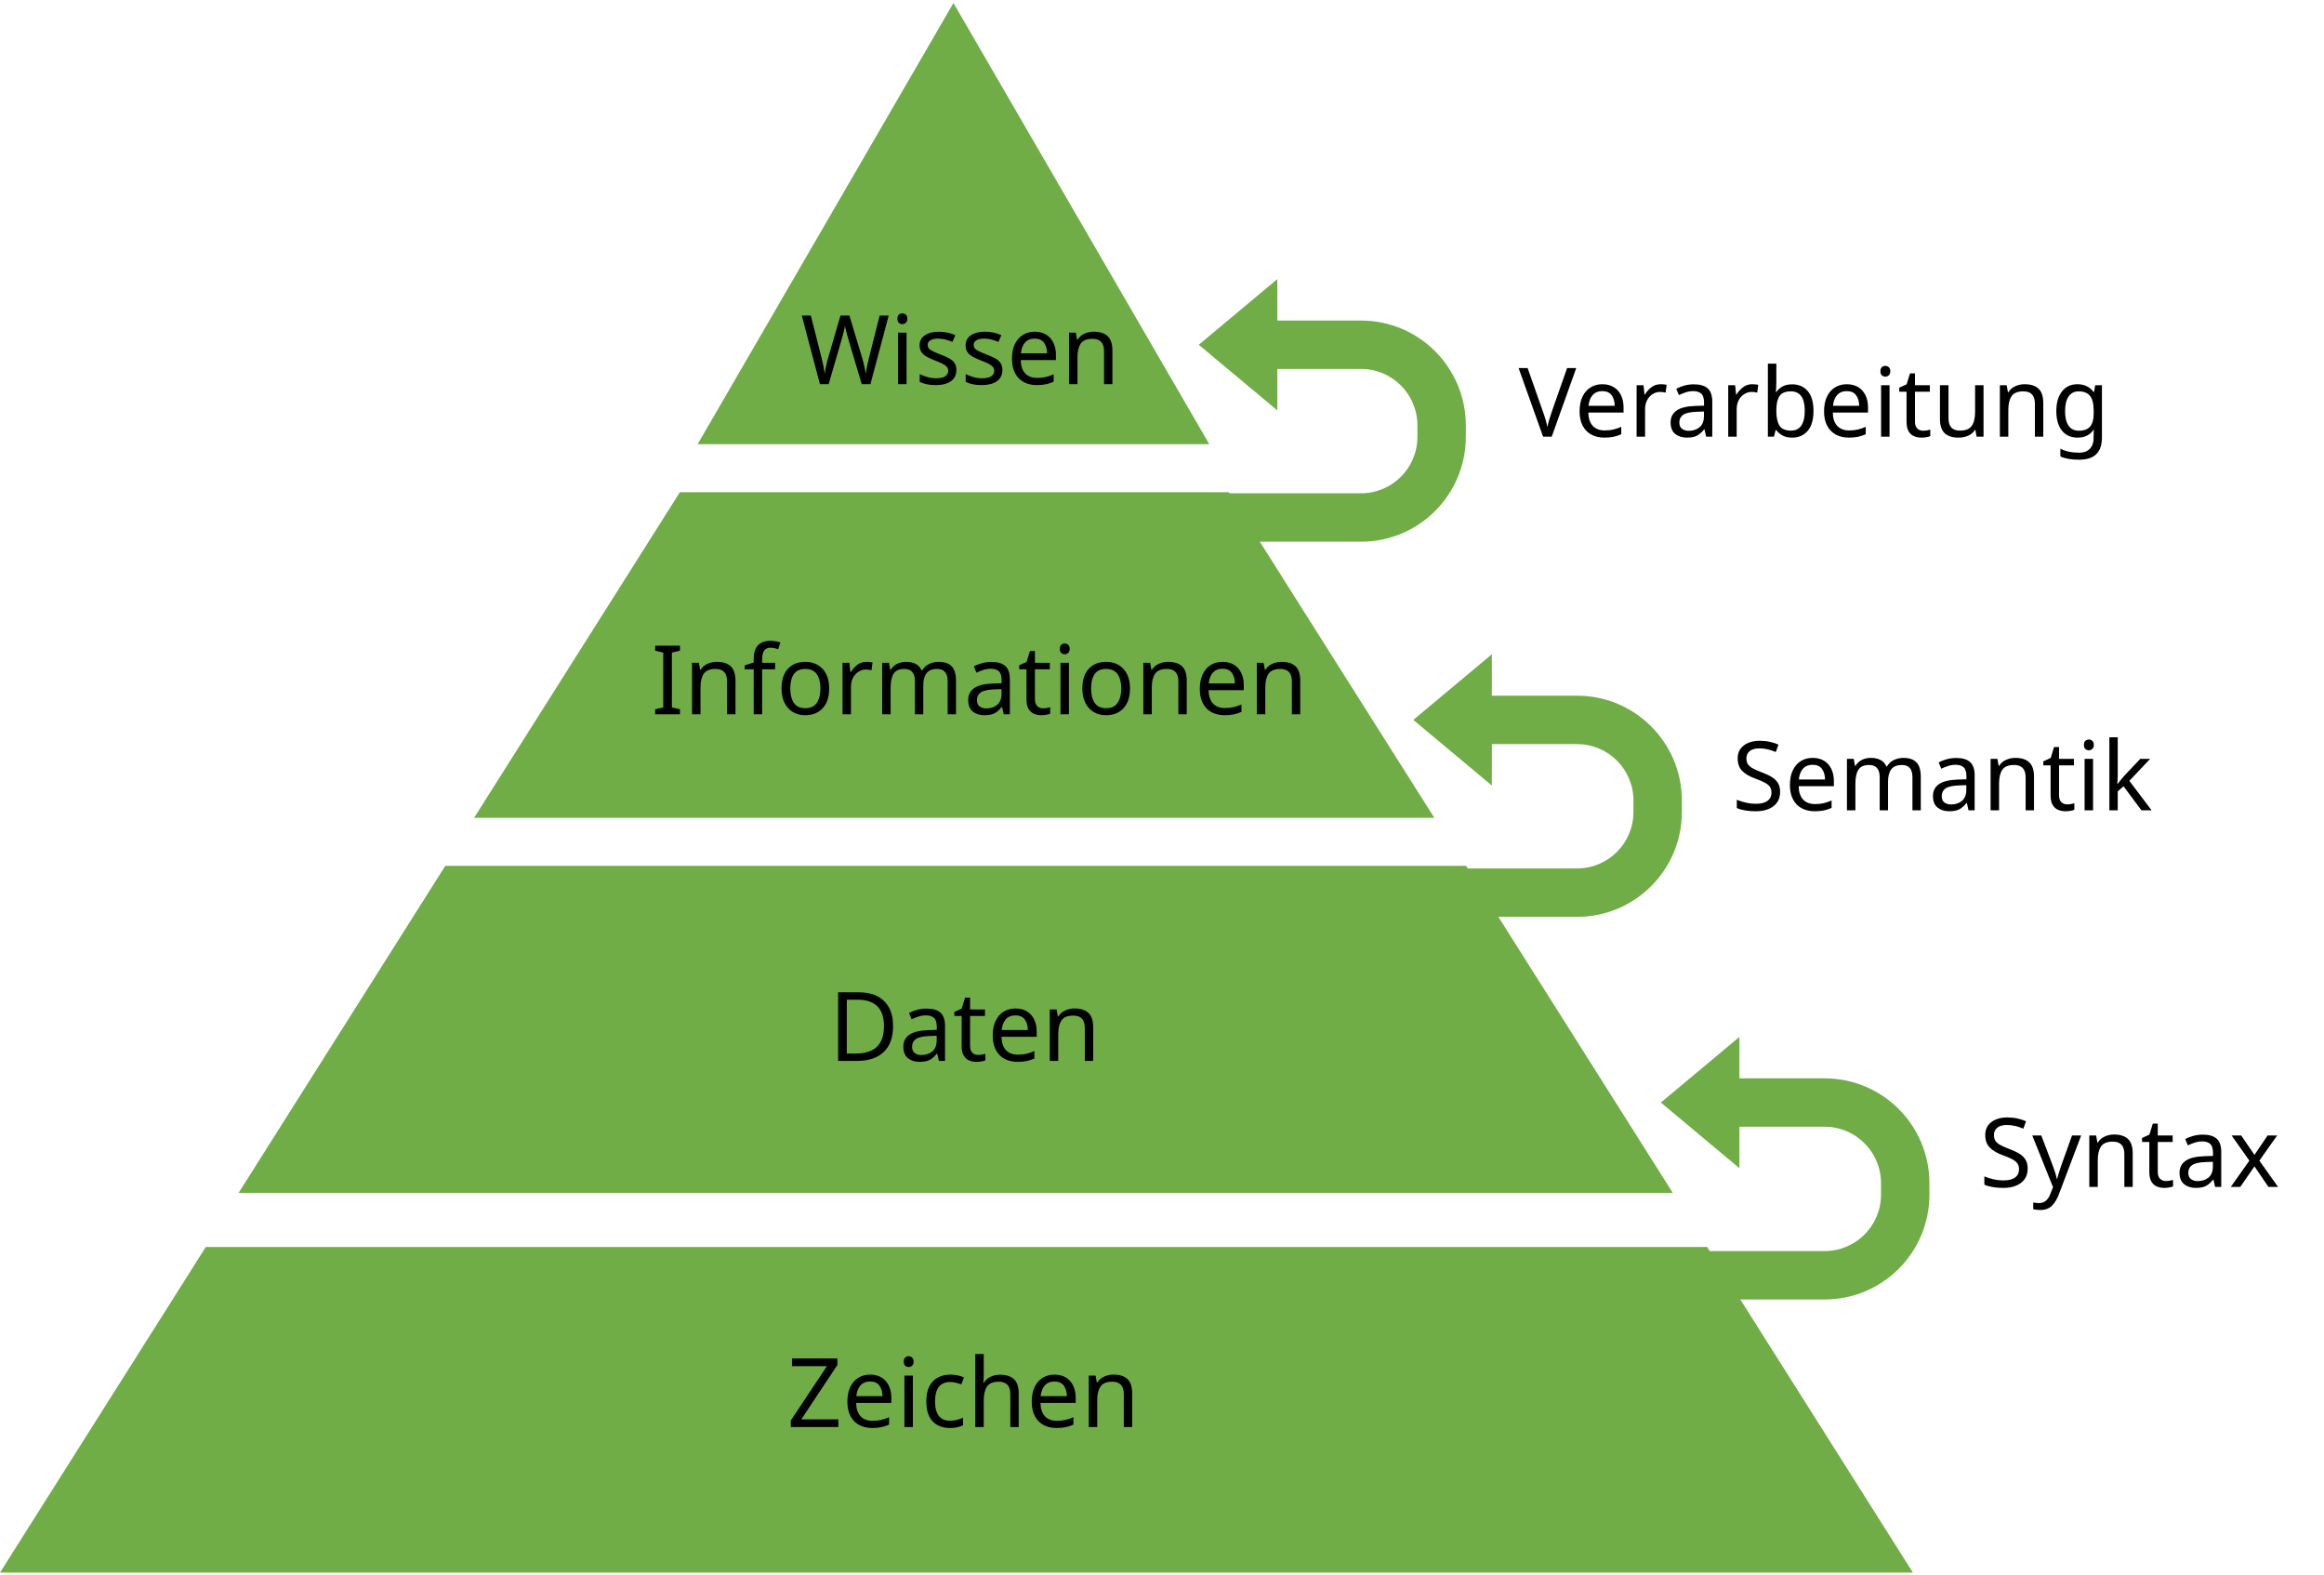
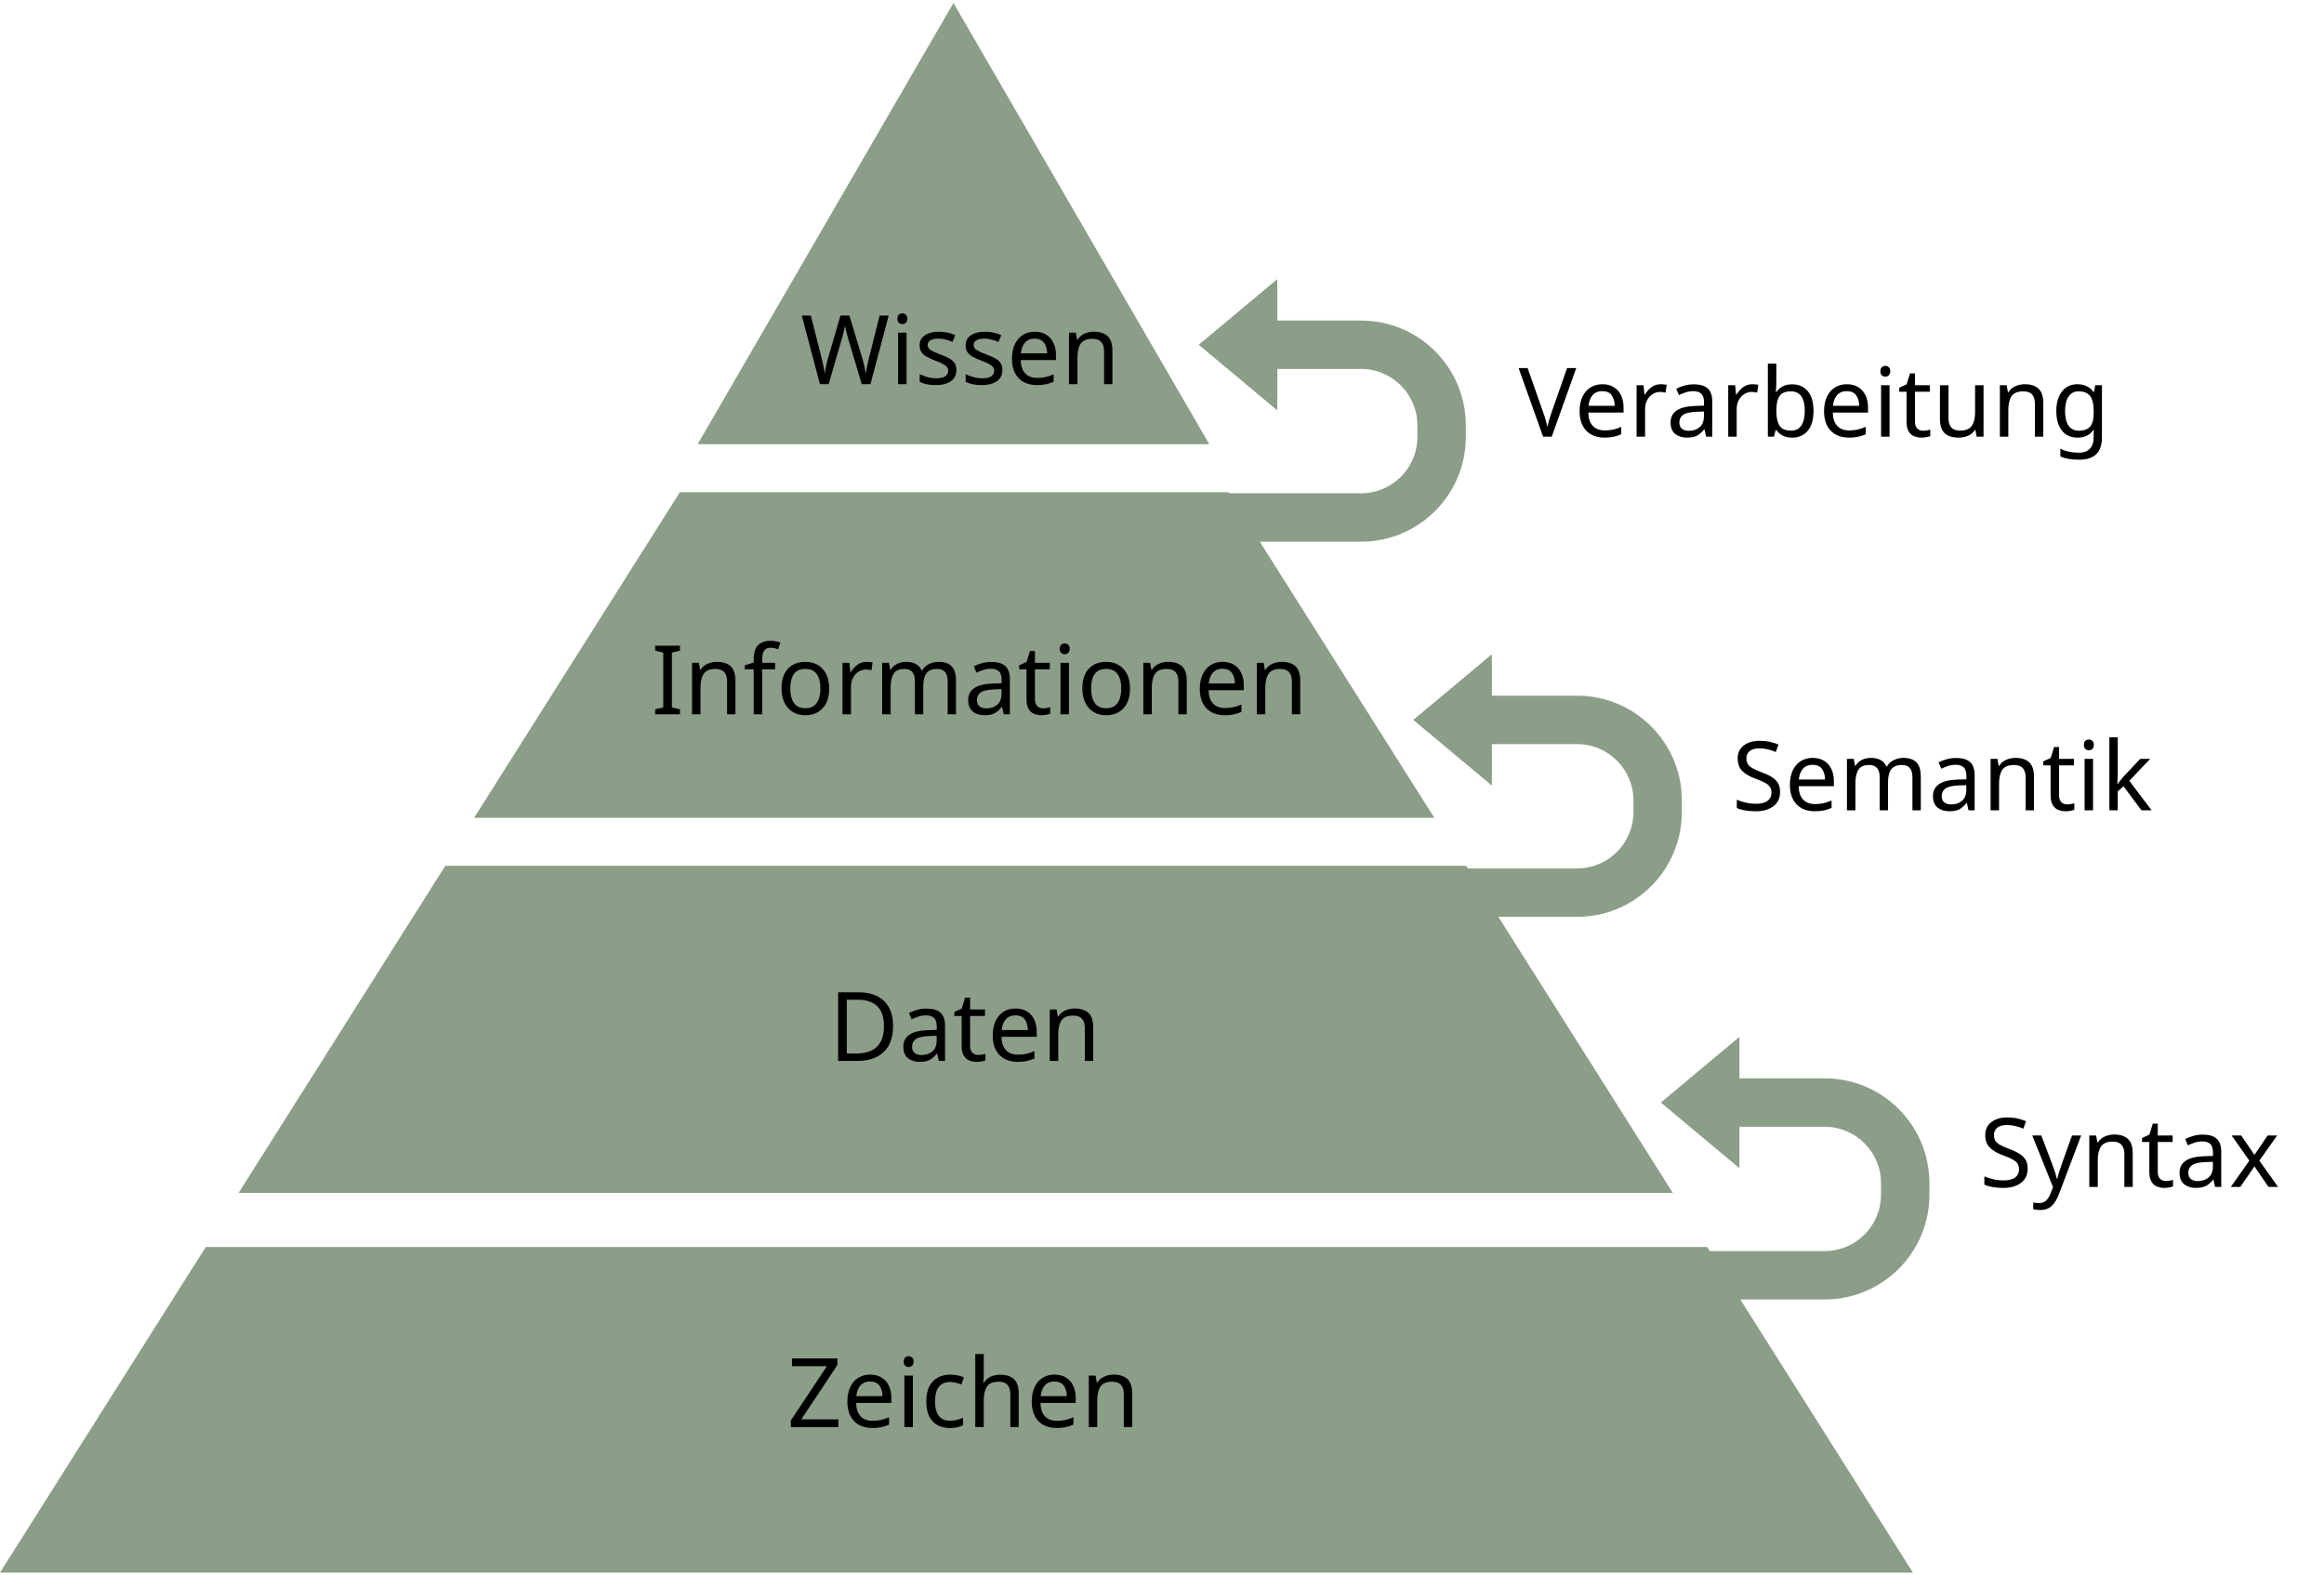
<svg xmlns="http://www.w3.org/2000/svg" width="1549" height="1049" xml:space="preserve" overflow="hidden">
  <g transform="translate(-1650 -458)">
    <g>
      <text fill="#000000" fill-opacity="1" font-family="DIN Pro Regular,DIN Pro Regular_MSFontService,sans-serif" font-style="normal" font-variant="normal" font-weight="400" font-stretch="normal" font-size="64" text-anchor="start" direction="ltr" writing-mode="lr-tb" unicode-bidi="normal" text-decoration="none" transform="matrix(1 0 0 1 2804.36 998)">Semantik</text>
      <text fill="#000000" fill-opacity="1" font-family="DIN Pro Regular,DIN Pro Regular_MSFontService,sans-serif" font-style="normal" font-variant="normal" font-weight="400" font-stretch="normal" font-size="64" text-anchor="start" direction="ltr" writing-mode="lr-tb" unicode-bidi="normal" text-decoration="none" transform="matrix(1 0 0 1 2662.19 749)">Verarbeitung</text>
-       <path d="M2115 754 2285.5 460 2456 754Z" fill="#70AD47" fill-rule="evenodd" fill-opacity="1" />
-       <path d="M1966 1003 2103.16 786 2468.84 786 2606 1003Z" fill="#70AD47" fill-rule="evenodd" fill-opacity="1" />
-       <path d="M1809 1253 1946.8 1035 2627.2 1035 2765 1253Z" fill="#70AD47" fill-rule="evenodd" fill-opacity="1" />
-       <path d="M1650 1506 1787.16 1289 2787.84 1289 2925 1506Z" fill="#70AD47" fill-rule="evenodd" fill-opacity="1" />
+       <path d="M2115 754 2285.5 460 2456 754Z" fill="#8B9E87" fill-rule="evenodd" />
+       <path d="M1966 1003 2103.16 786 2468.84 786 2606 1003Z" fill="#8B9E87" fill-rule="evenodd" />
+       <path d="M1809 1253 1946.8 1035 2627.2 1035 2765 1253Z" fill="#8B9E87" fill-rule="evenodd" />
+       <path d="M1650 1506 1787.16 1289 2787.84 1289 2925 1506Z" fill="#8B9E87" fill-rule="evenodd" />
      <text fill="#000000" fill-opacity="1" font-family="DIN Pro Regular,DIN Pro Regular_MSFontService,sans-serif" font-style="normal" font-variant="normal" font-weight="400" font-stretch="normal" font-size="64" text-anchor="start" direction="ltr" writing-mode="lr-tb" unicode-bidi="normal" text-decoration="none" transform="matrix(1 0 0 1 2183.64 714)">Wissen</text>
      <text fill="#000000" fill-opacity="1" font-family="DIN Pro Regular,DIN Pro Regular_MSFontService,sans-serif" font-style="normal" font-variant="normal" font-weight="400" font-stretch="normal" font-size="64" text-anchor="start" direction="ltr" writing-mode="lr-tb" unicode-bidi="normal" text-decoration="none" transform="matrix(1 0 0 1 2084.13 934)">Informationen</text>
      <text fill="#000000" fill-opacity="1" font-family="DIN Pro Regular,DIN Pro Regular_MSFontService,sans-serif" font-style="normal" font-variant="normal" font-weight="400" font-stretch="normal" font-size="64" text-anchor="start" direction="ltr" writing-mode="lr-tb" unicode-bidi="normal" text-decoration="none" transform="matrix(1 0 0 1 2202.44 1165)">Daten</text>
      <text fill="#000000" fill-opacity="1" font-family="DIN Pro Regular,DIN Pro Regular_MSFontService,sans-serif" font-style="normal" font-variant="normal" font-weight="400" font-stretch="normal" font-size="64" text-anchor="start" direction="ltr" writing-mode="lr-tb" unicode-bidi="normal" text-decoration="none" transform="matrix(1 0 0 1 2174.67 1409)">Zeichen</text>
-       <path d="M0 179 0 69.848C0 31.272 31.272-1.13946e-14 69.848-1.13946e-14L77.535 0C116.11-1.13946e-14 147.382 31.272 147.382 69.848L147.382 126.637 175 126.637 131.25 179 87.5 126.637 115.118 126.637 115.118 69.848C115.118 49.091 98.291 32.265 77.535 32.265L69.848 32.265C49.091 32.265 32.265 49.091 32.265 69.848L32.265 179Z" fill="#70AD47" fill-rule="evenodd" fill-opacity="1" transform="matrix(-6.12323e-17 -1 -1 6.12323e-17 2936 1324)" />
+       <path d="M0 179 0 69.848C0 31.272 31.272-1.13946e-14 69.848-1.13946e-14L77.535 0C116.11-1.13946e-14 147.382 31.272 147.382 69.848L147.382 126.637 175 126.637 131.25 179 87.5 126.637 115.118 126.637 115.118 69.848C115.118 49.091 98.291 32.265 77.535 32.265L69.848 32.265C49.091 32.265 32.265 49.091 32.265 69.848L32.265 179Z" fill="#8B9E87" fill-rule="evenodd" transform="matrix(-6.12323e-17 -1 -1 6.12323e-17 2936 1324)" />
      <text fill="#000000" fill-opacity="1" font-family="DIN Pro Regular,DIN Pro Regular_MSFontService,sans-serif" font-style="normal" font-variant="normal" font-weight="400" font-stretch="normal" font-size="64" text-anchor="start" direction="ltr" writing-mode="lr-tb" unicode-bidi="normal" text-decoration="none" transform="matrix(1 0 0 1 2969.36 1249)">Syntax</text>
-       <path d="M0 179 0 69.848C0 31.272 31.272-1.13946e-14 69.848-1.13946e-14L77.535 0C116.11-1.13946e-14 147.382 31.272 147.382 69.848L147.382 126.637 175 126.637 131.25 179 87.5 126.637 115.118 126.637 115.118 69.848C115.118 49.091 98.291 32.265 77.535 32.265L69.848 32.265C49.091 32.265 32.265 49.091 32.265 69.848L32.265 179Z" fill="#70AD47" fill-rule="evenodd" fill-opacity="1" transform="matrix(-6.12323e-17 -1 -1 6.12323e-17 2771 1069)" />
-       <path d="M0 178 0 69.848C-1.13309e-14 31.272 31.272 0 69.848-1.13309e-14L77.535 0C116.111-1.13309e-14 147.383 31.272 147.383 69.848L147.383 125.636 175 125.636 131.25 178 87.5 125.636 115.118 125.636 115.118 69.848C115.118 49.091 98.291 32.265 77.535 32.265L69.848 32.265C49.091 32.265 32.265 49.091 32.265 69.848L32.265 178Z" fill="#70AD47" fill-rule="evenodd" fill-opacity="1" transform="matrix(-6.12323e-17 -1 -1 6.12323e-17 2627 819)" />
+       <path d="M0 179 0 69.848C0 31.272 31.272-1.13946e-14 69.848-1.13946e-14L77.535 0C116.11-1.13946e-14 147.382 31.272 147.382 69.848L147.382 126.637 175 126.637 131.25 179 87.5 126.637 115.118 126.637 115.118 69.848C115.118 49.091 98.291 32.265 77.535 32.265L69.848 32.265C49.091 32.265 32.265 49.091 32.265 69.848L32.265 179Z" fill="#8B9E87" fill-rule="evenodd" transform="matrix(-6.12323e-17 -1 -1 6.12323e-17 2771 1069)" />
+       <path d="M0 178 0 69.848C-1.13309e-14 31.272 31.272 0 69.848-1.13309e-14L77.535 0C116.111-1.13309e-14 147.383 31.272 147.383 69.848L147.383 125.636 175 125.636 131.25 178 87.5 125.636 115.118 125.636 115.118 69.848C115.118 49.091 98.291 32.265 77.535 32.265L69.848 32.265C49.091 32.265 32.265 49.091 32.265 69.848L32.265 178Z" fill="#8B9E87" fill-rule="evenodd" transform="matrix(-6.12323e-17 -1 -1 6.12323e-17 2627 819)" />
    </g>
  </g>
</svg>
